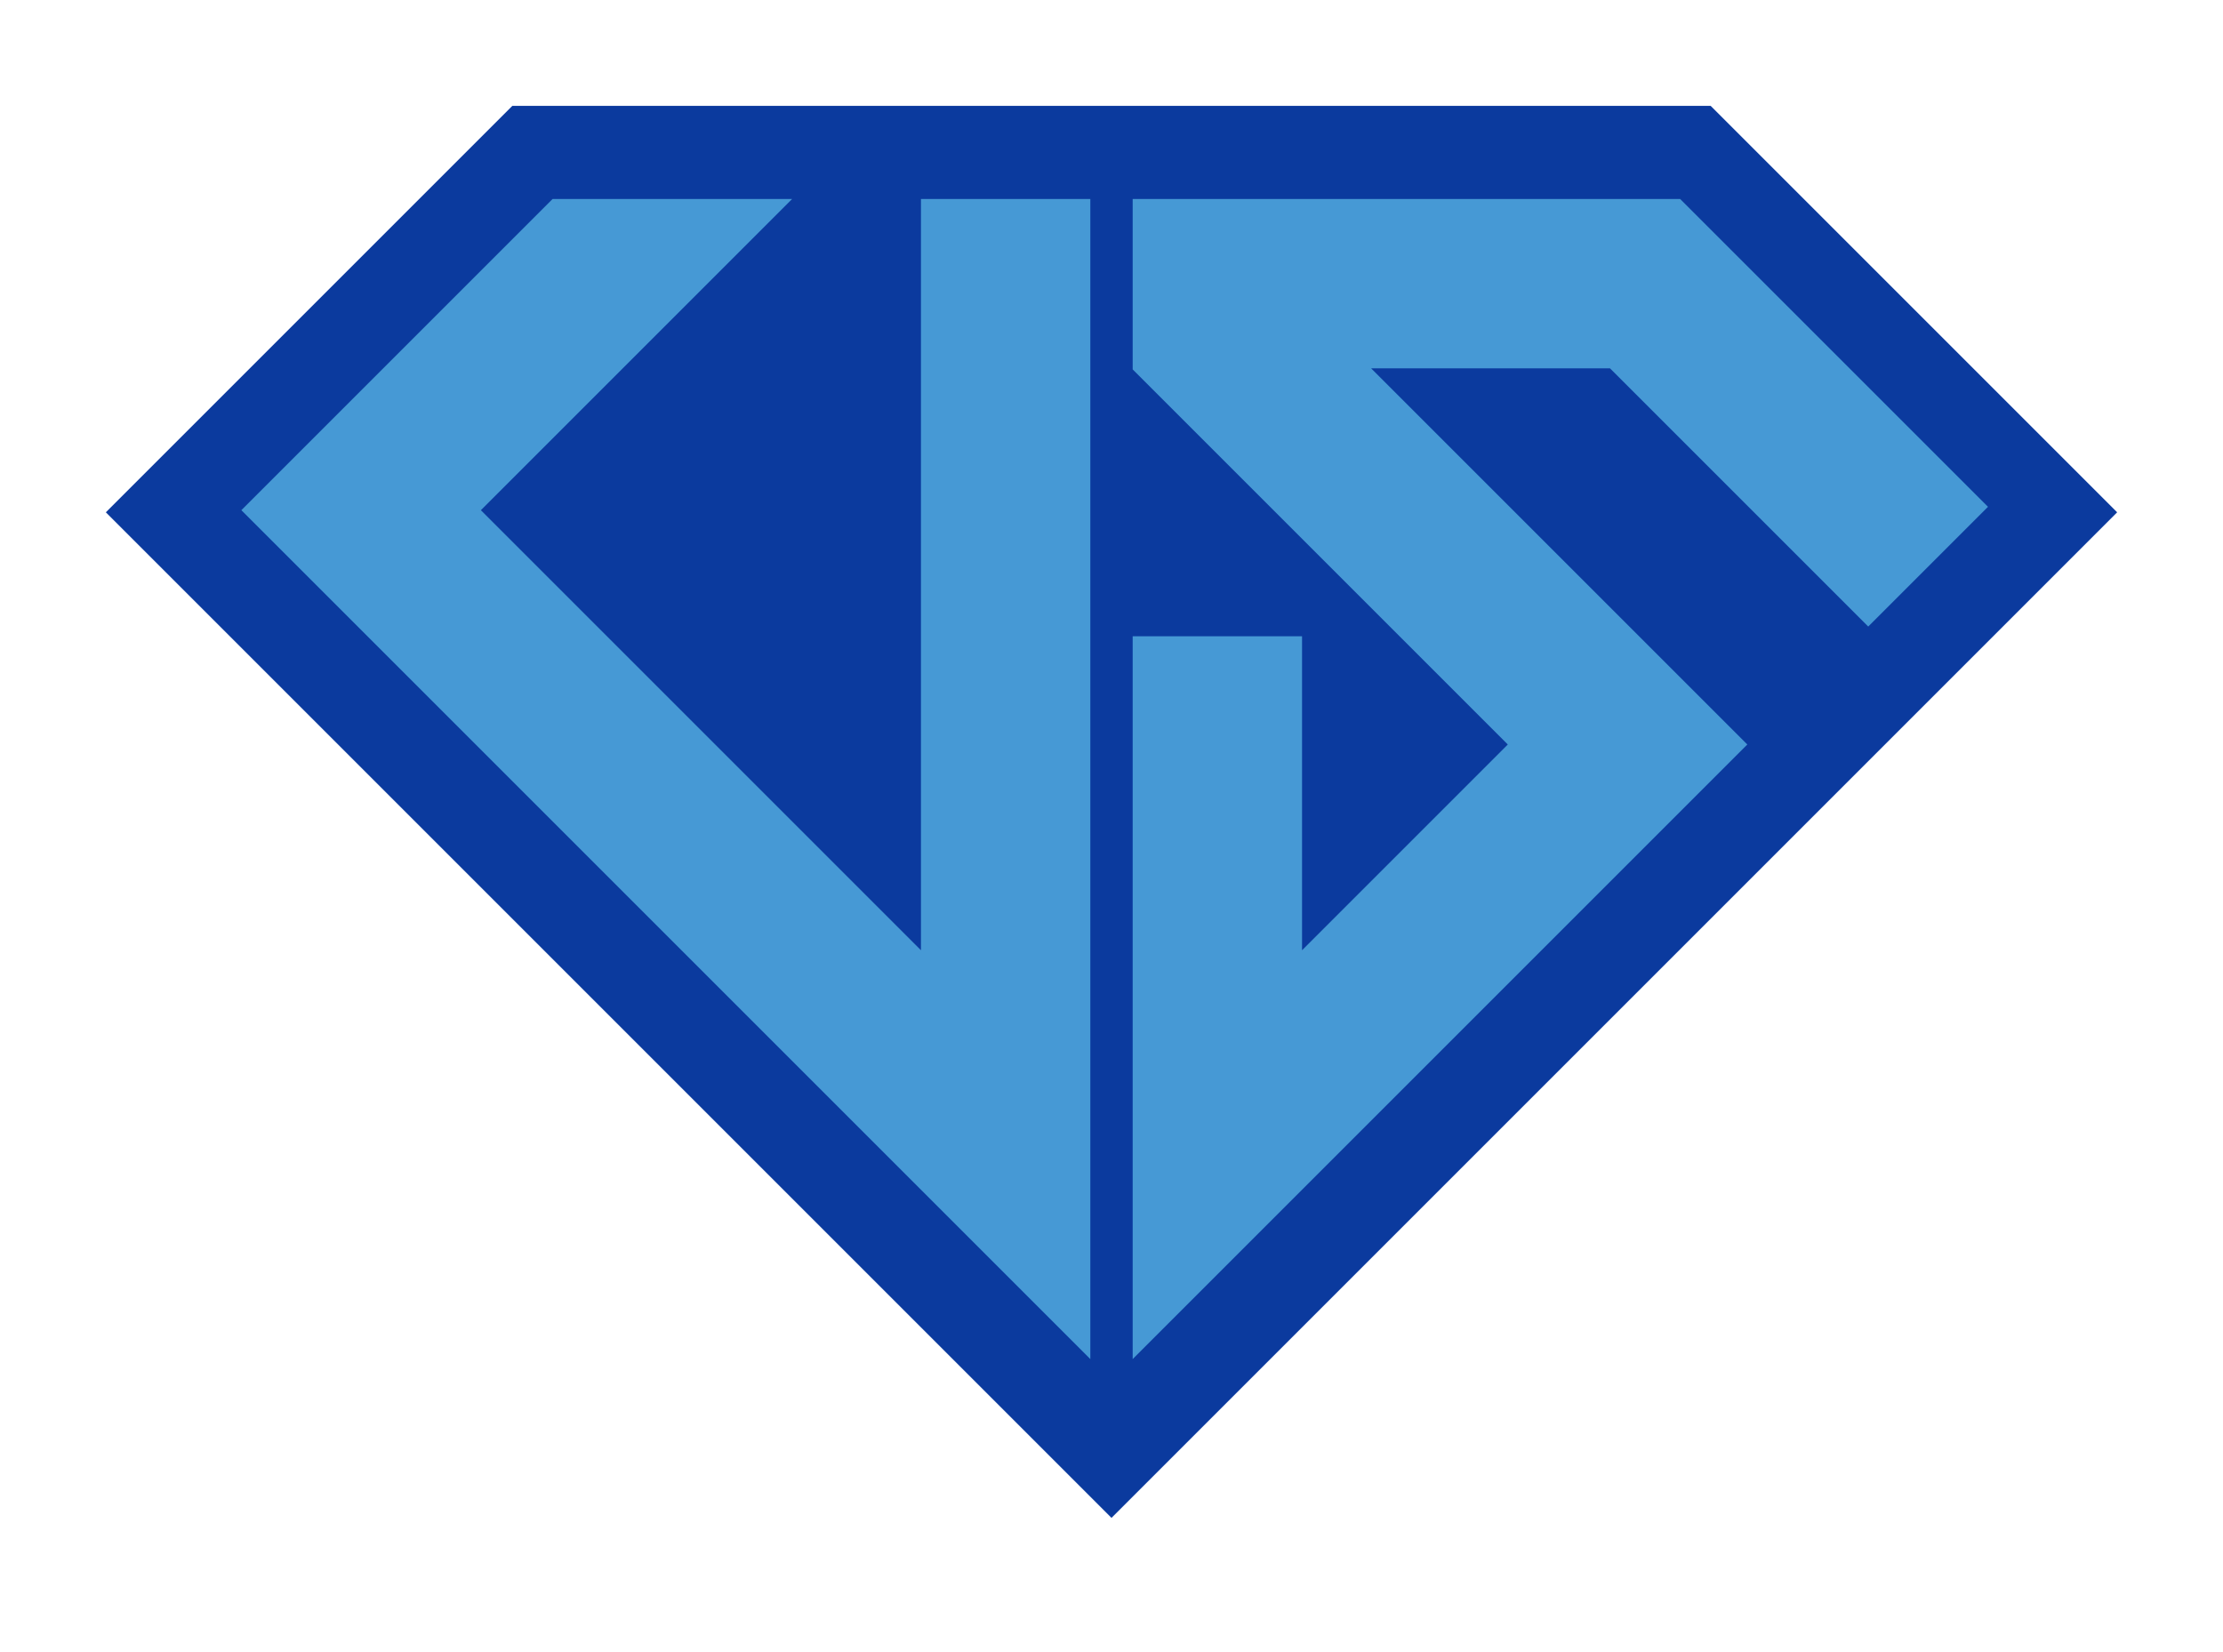
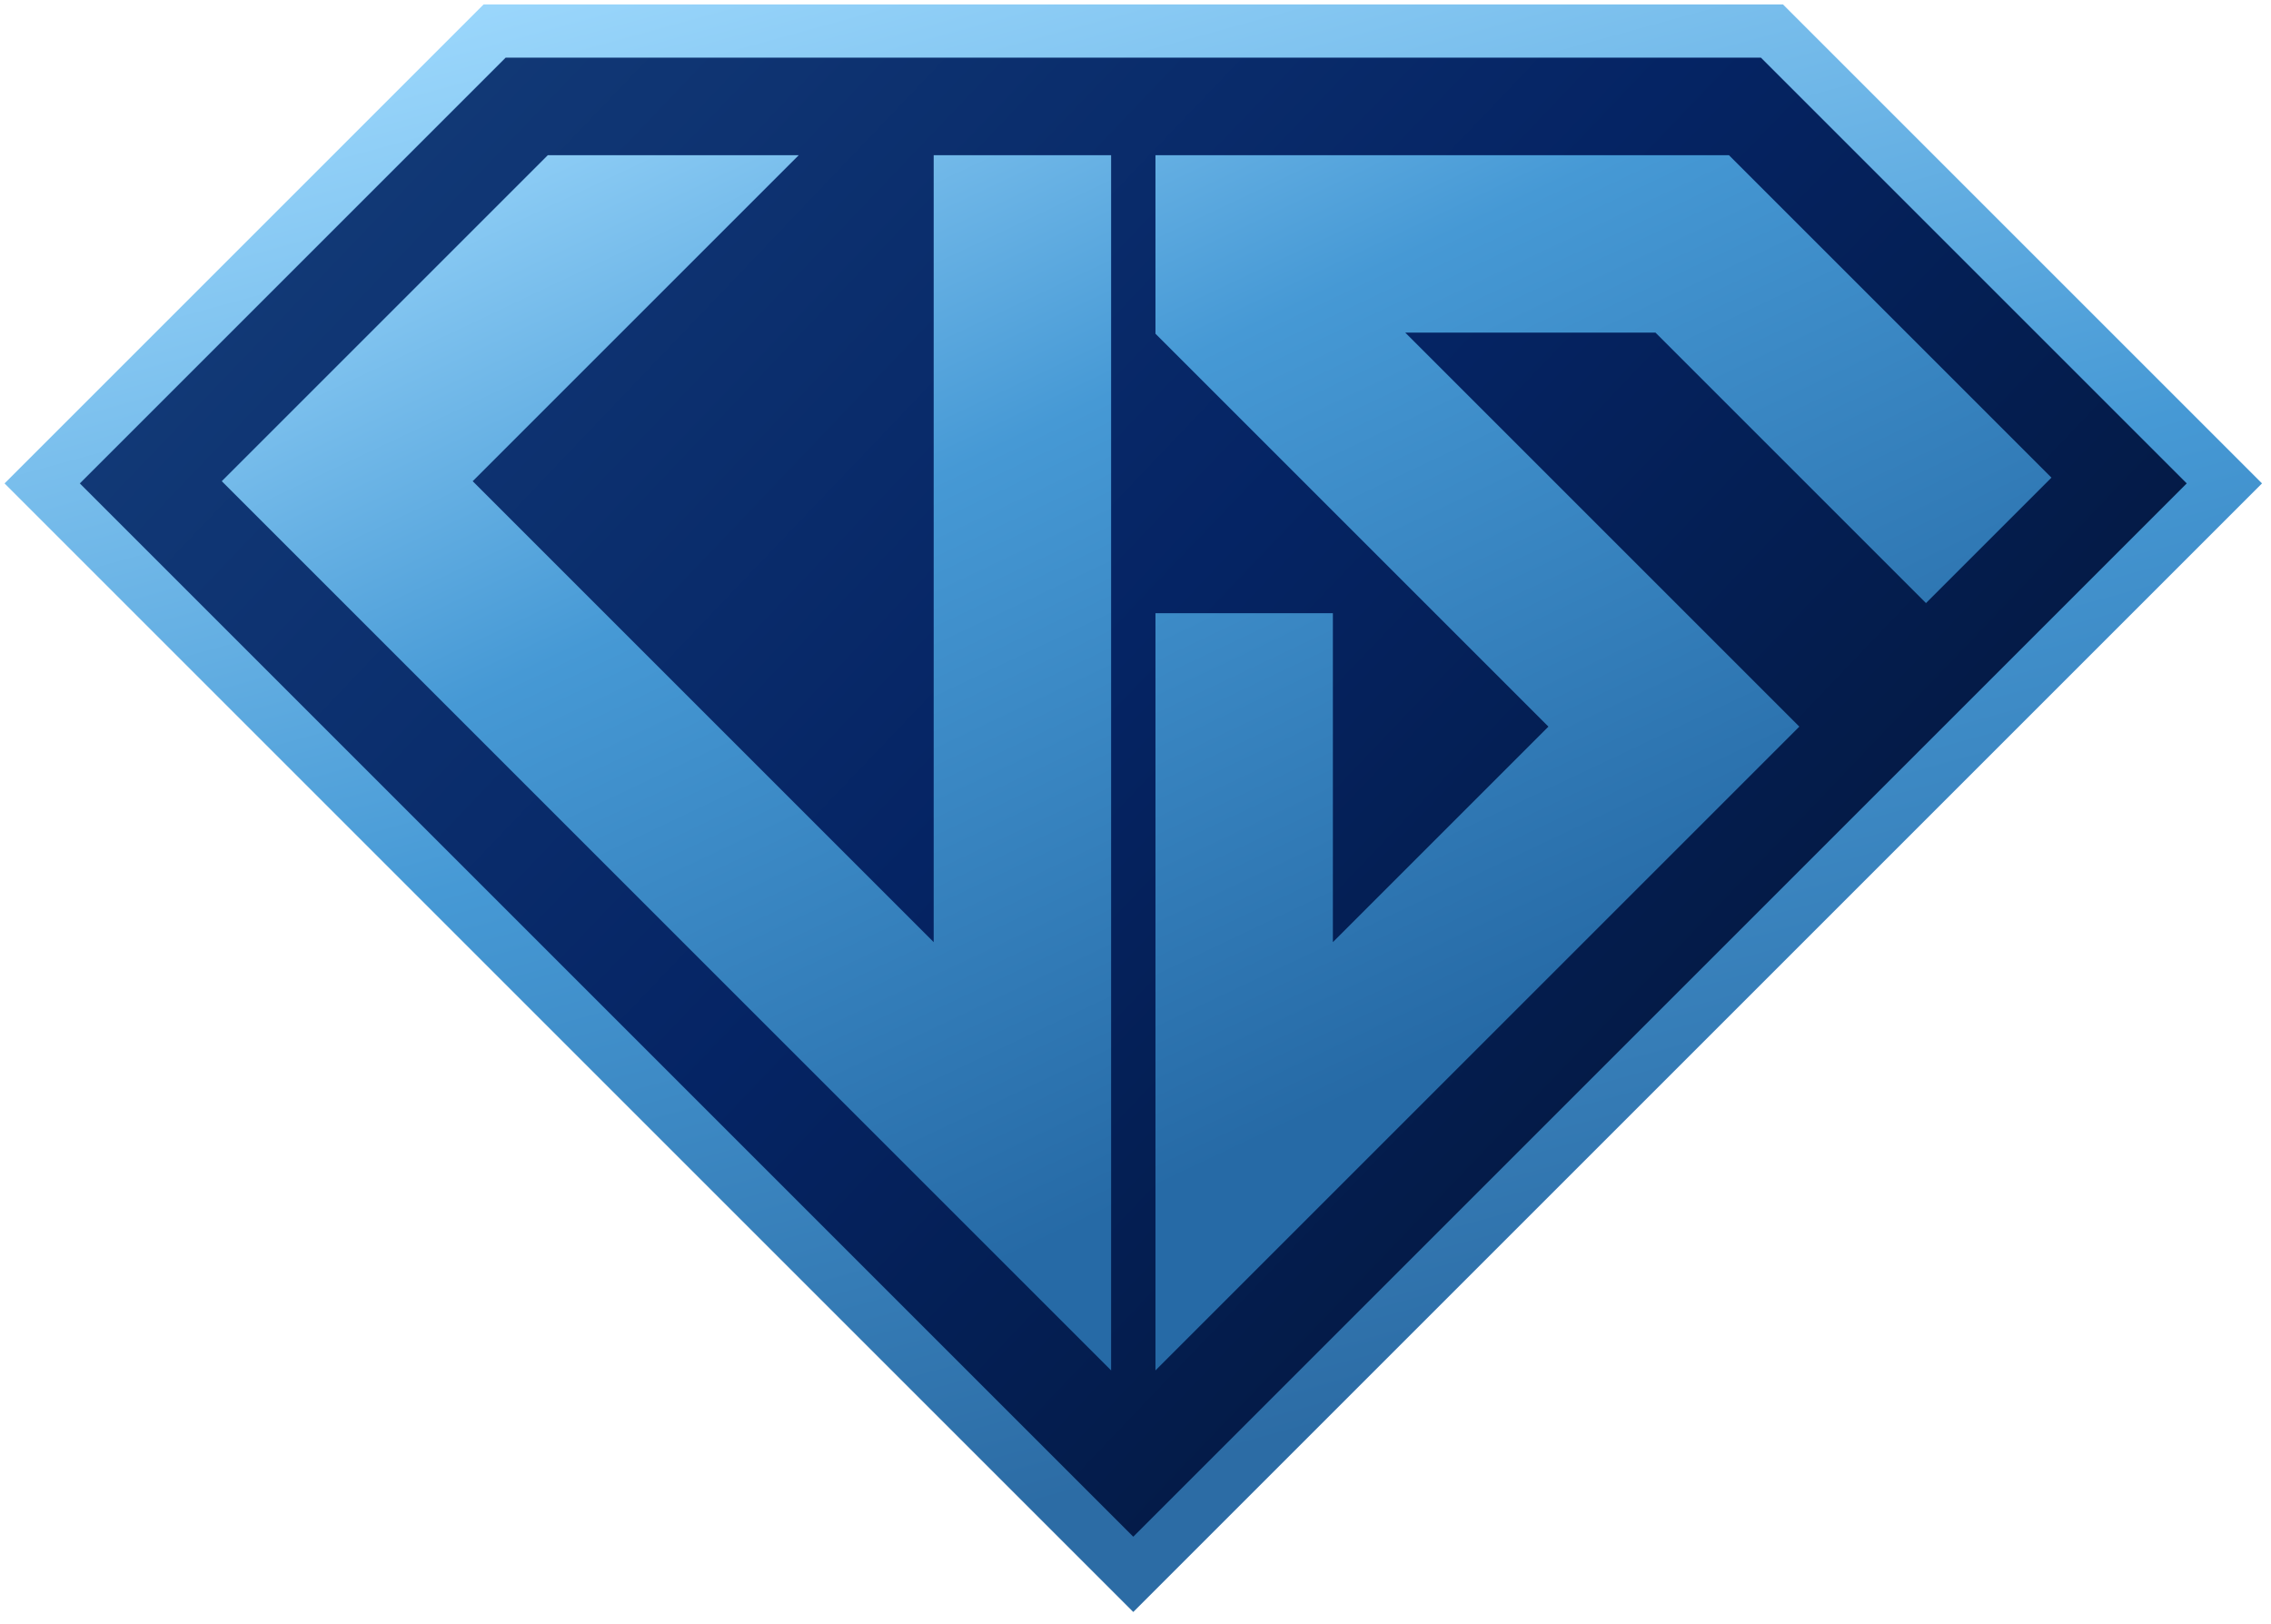
- <svg xmlns="http://www.w3.org/2000/svg" role="img" aria-label="VSplanet" width="525" height="390" viewBox="0 0 525 390" fill="none">
-   <path d="M25 121L121 25H404L500 121L262.5 358.5L25 121Z" fill="#0b3a9e" />
-   <path d="M130.5 47H187.069L113.569 120.5L217.5 224.431V47H257.5V321L57 120.5L130.5 47Z" fill="#4699D5" />
-   <path d="M267.5 47H396.8L469.5 119.7L441.216 147.984L380.231 87H323.82L412.66 175.84L267.5 321V150.27H307.5V224.431L356.091 175.84L267.5 87.249V47Z" fill="#4699D5" />
+ <svg xmlns="http://www.w3.org/2000/svg" role="img" aria-label="VSplanet" viewBox="-46 -35 512 366" width="512" height="366">
+   <defs>
+     <linearGradient id="m-letter-ice" gradientUnits="userSpaceOnUse" x1="0" y1="0" x2="130" y2="274">
+       <stop offset="0" stop-color="#A2DCFF" />
+       <stop offset="0.45" stop-color="#4699D5" />
+       <stop offset="1" stop-color="#266AA6" />
+     </linearGradient>
+     <linearGradient id="m-shield-depth" gradientUnits="userSpaceOnUse" x1="0" y1="-22" x2="350" y2="312">
+       <stop offset="0" stop-color="#143D7A" />
+       <stop offset="0.5" stop-color="#052464" />
+       <stop offset="1" stop-color="#031535" />
+     </linearGradient>
+     <linearGradient id="m-rim" gradientUnits="userSpaceOnUse" x1="0" y1="-34" x2="100" y2="329">
+       <stop offset="0" stop-color="#A2DCFF" />
+       <stop offset="0.55" stop-color="#4699D5" />
+       <stop offset="1" stop-color="#2C6CA5" />
+     </linearGradient>
+   </defs>
+   <path id="blue-outline" fill="url(#m-rim)" d="M-44.971 74L63.029 -34L355.971 -34L463.971 74L209.5 328.471Z" />
+   <path id="shape" fill="url(#m-shield-depth)" d="M-28 74L68 -22L351 -22L447 74L209.5 311.5Z" />
+   <path id="left-letter" fill="url(#m-letter-ice)" d="M77.5 0L134.069 0L60.569 73.5L164.5 177.431L164.5 0L204.5 0L204.5 274L4 73.5Z" />
+   <path id="right-letter" fill="url(#m-letter-ice)" d="M214.5 0L343.8 0L416.5 72.7L388.216 100.984L327.231 40L270.82 40L359.66 128.84L214.5 274L214.5 103.27L254.5 103.27L254.5 177.431L303.091 128.84L214.5 40.248Z" />
</svg>
